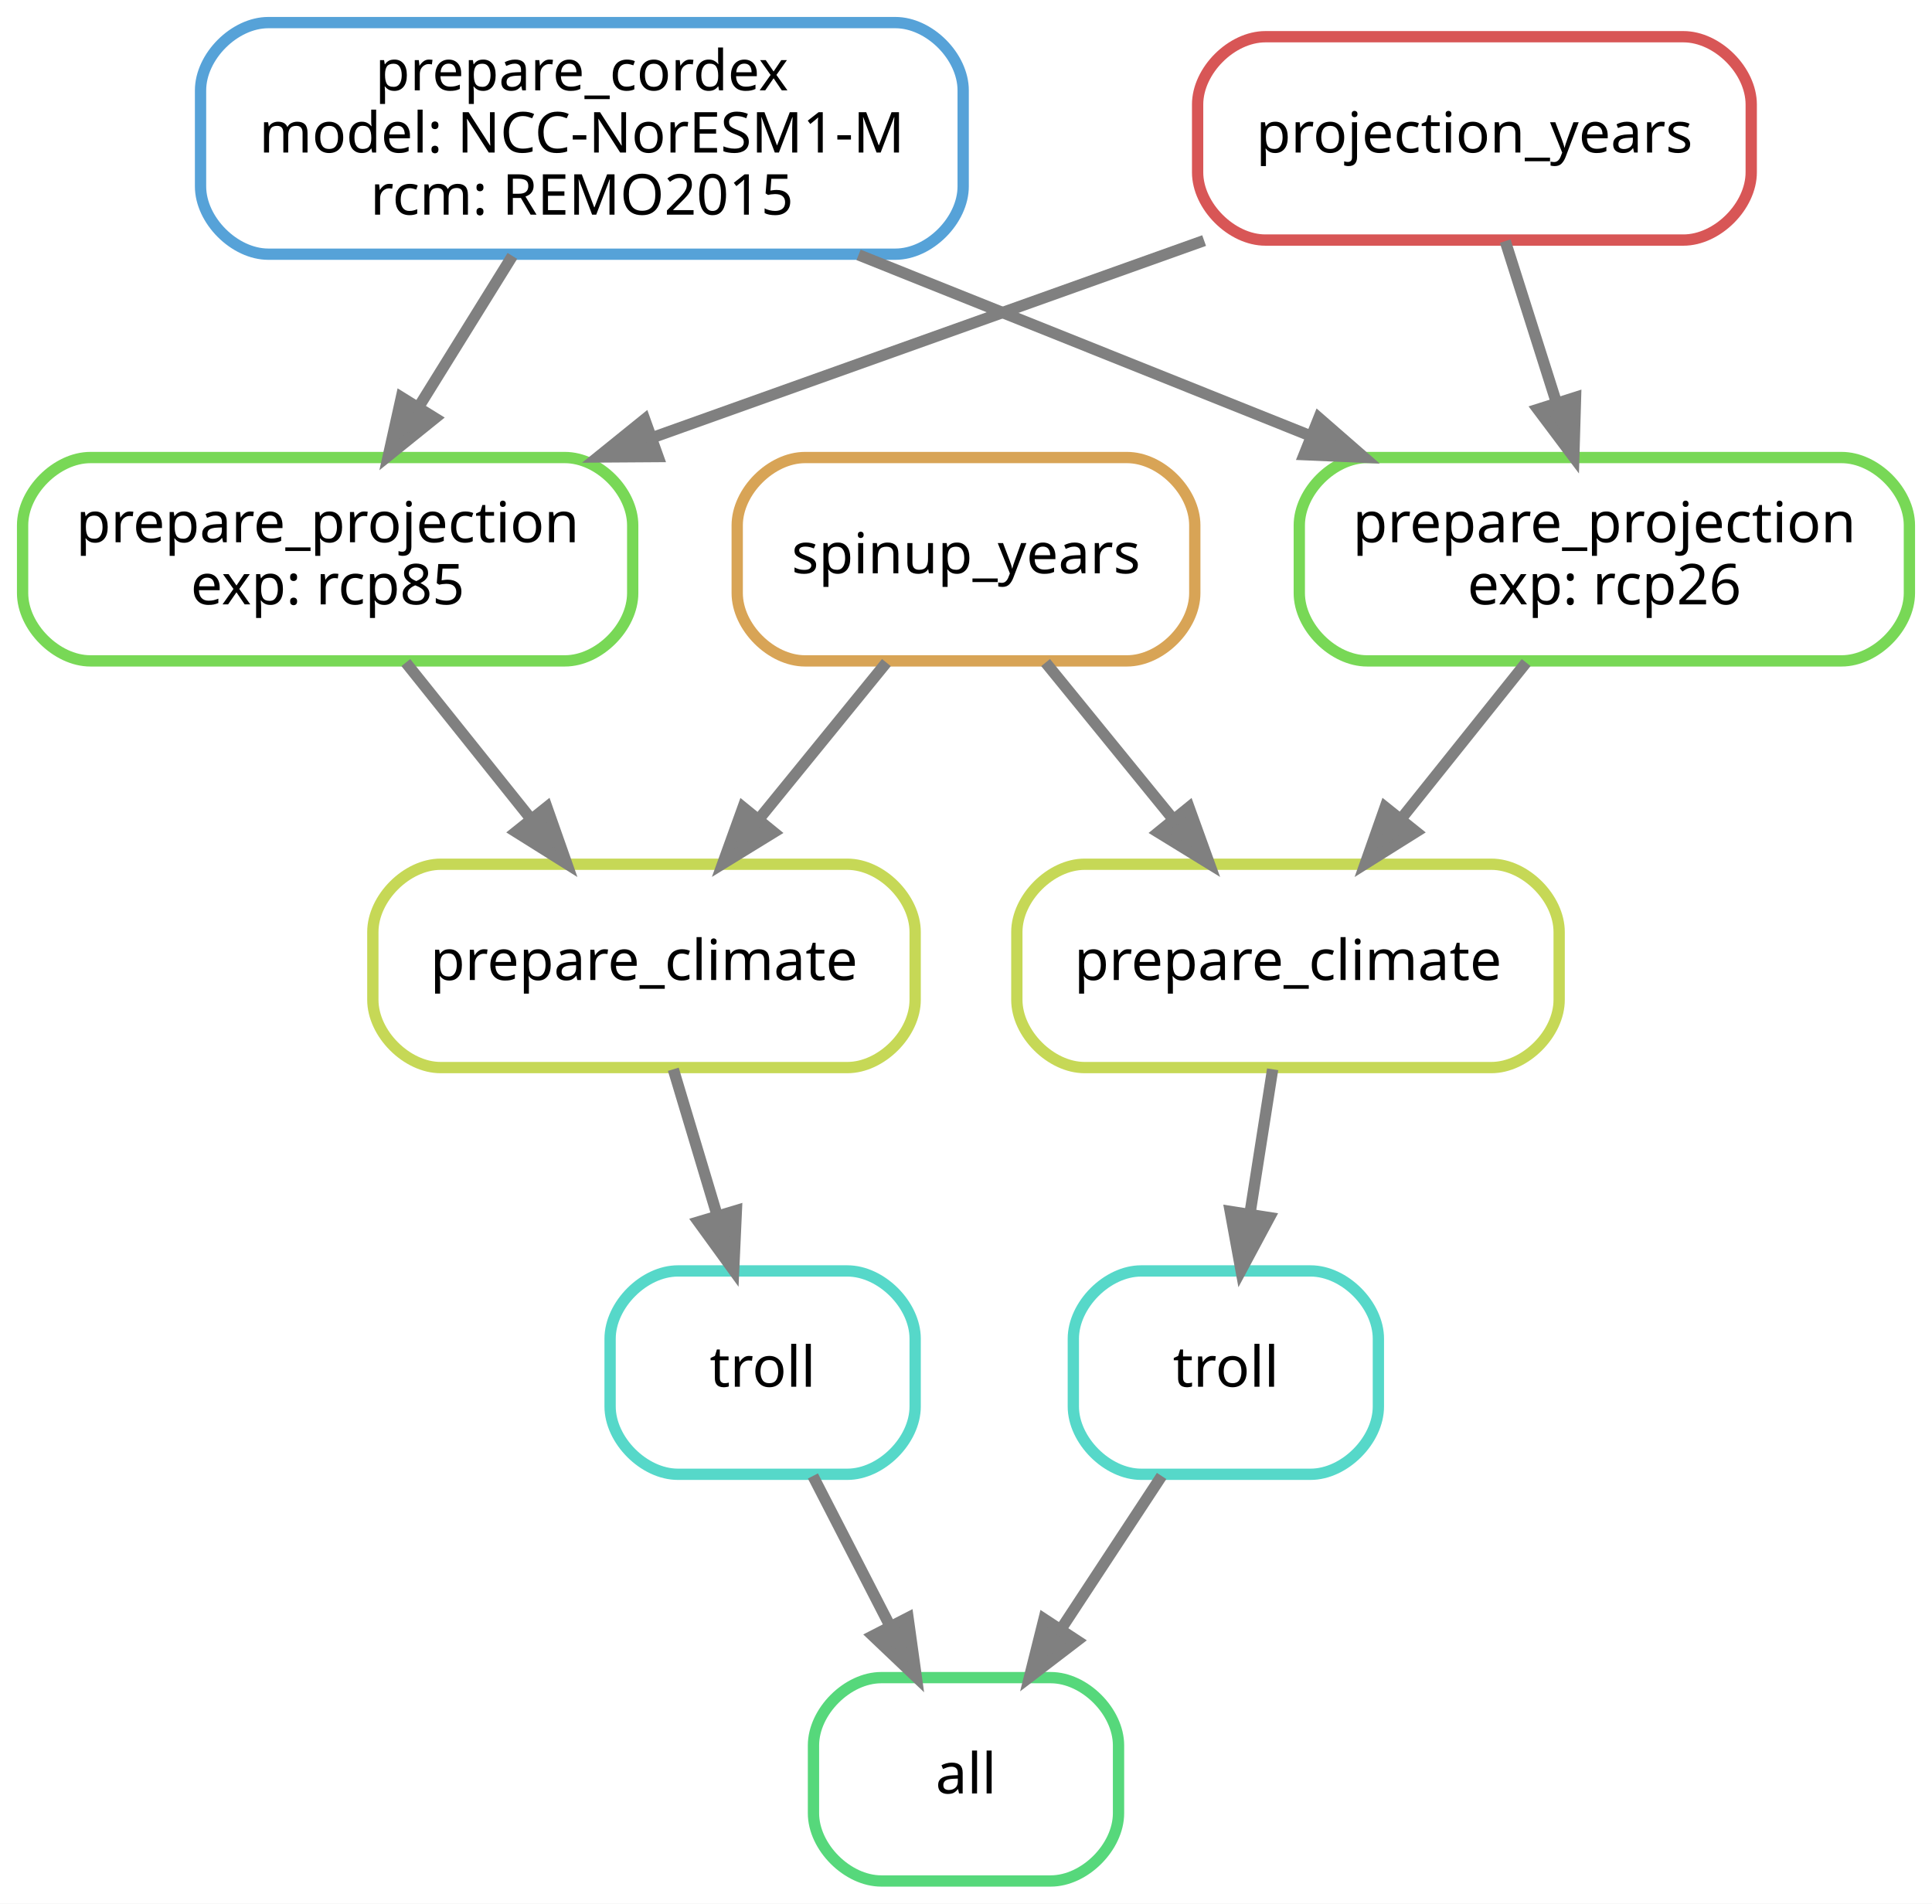
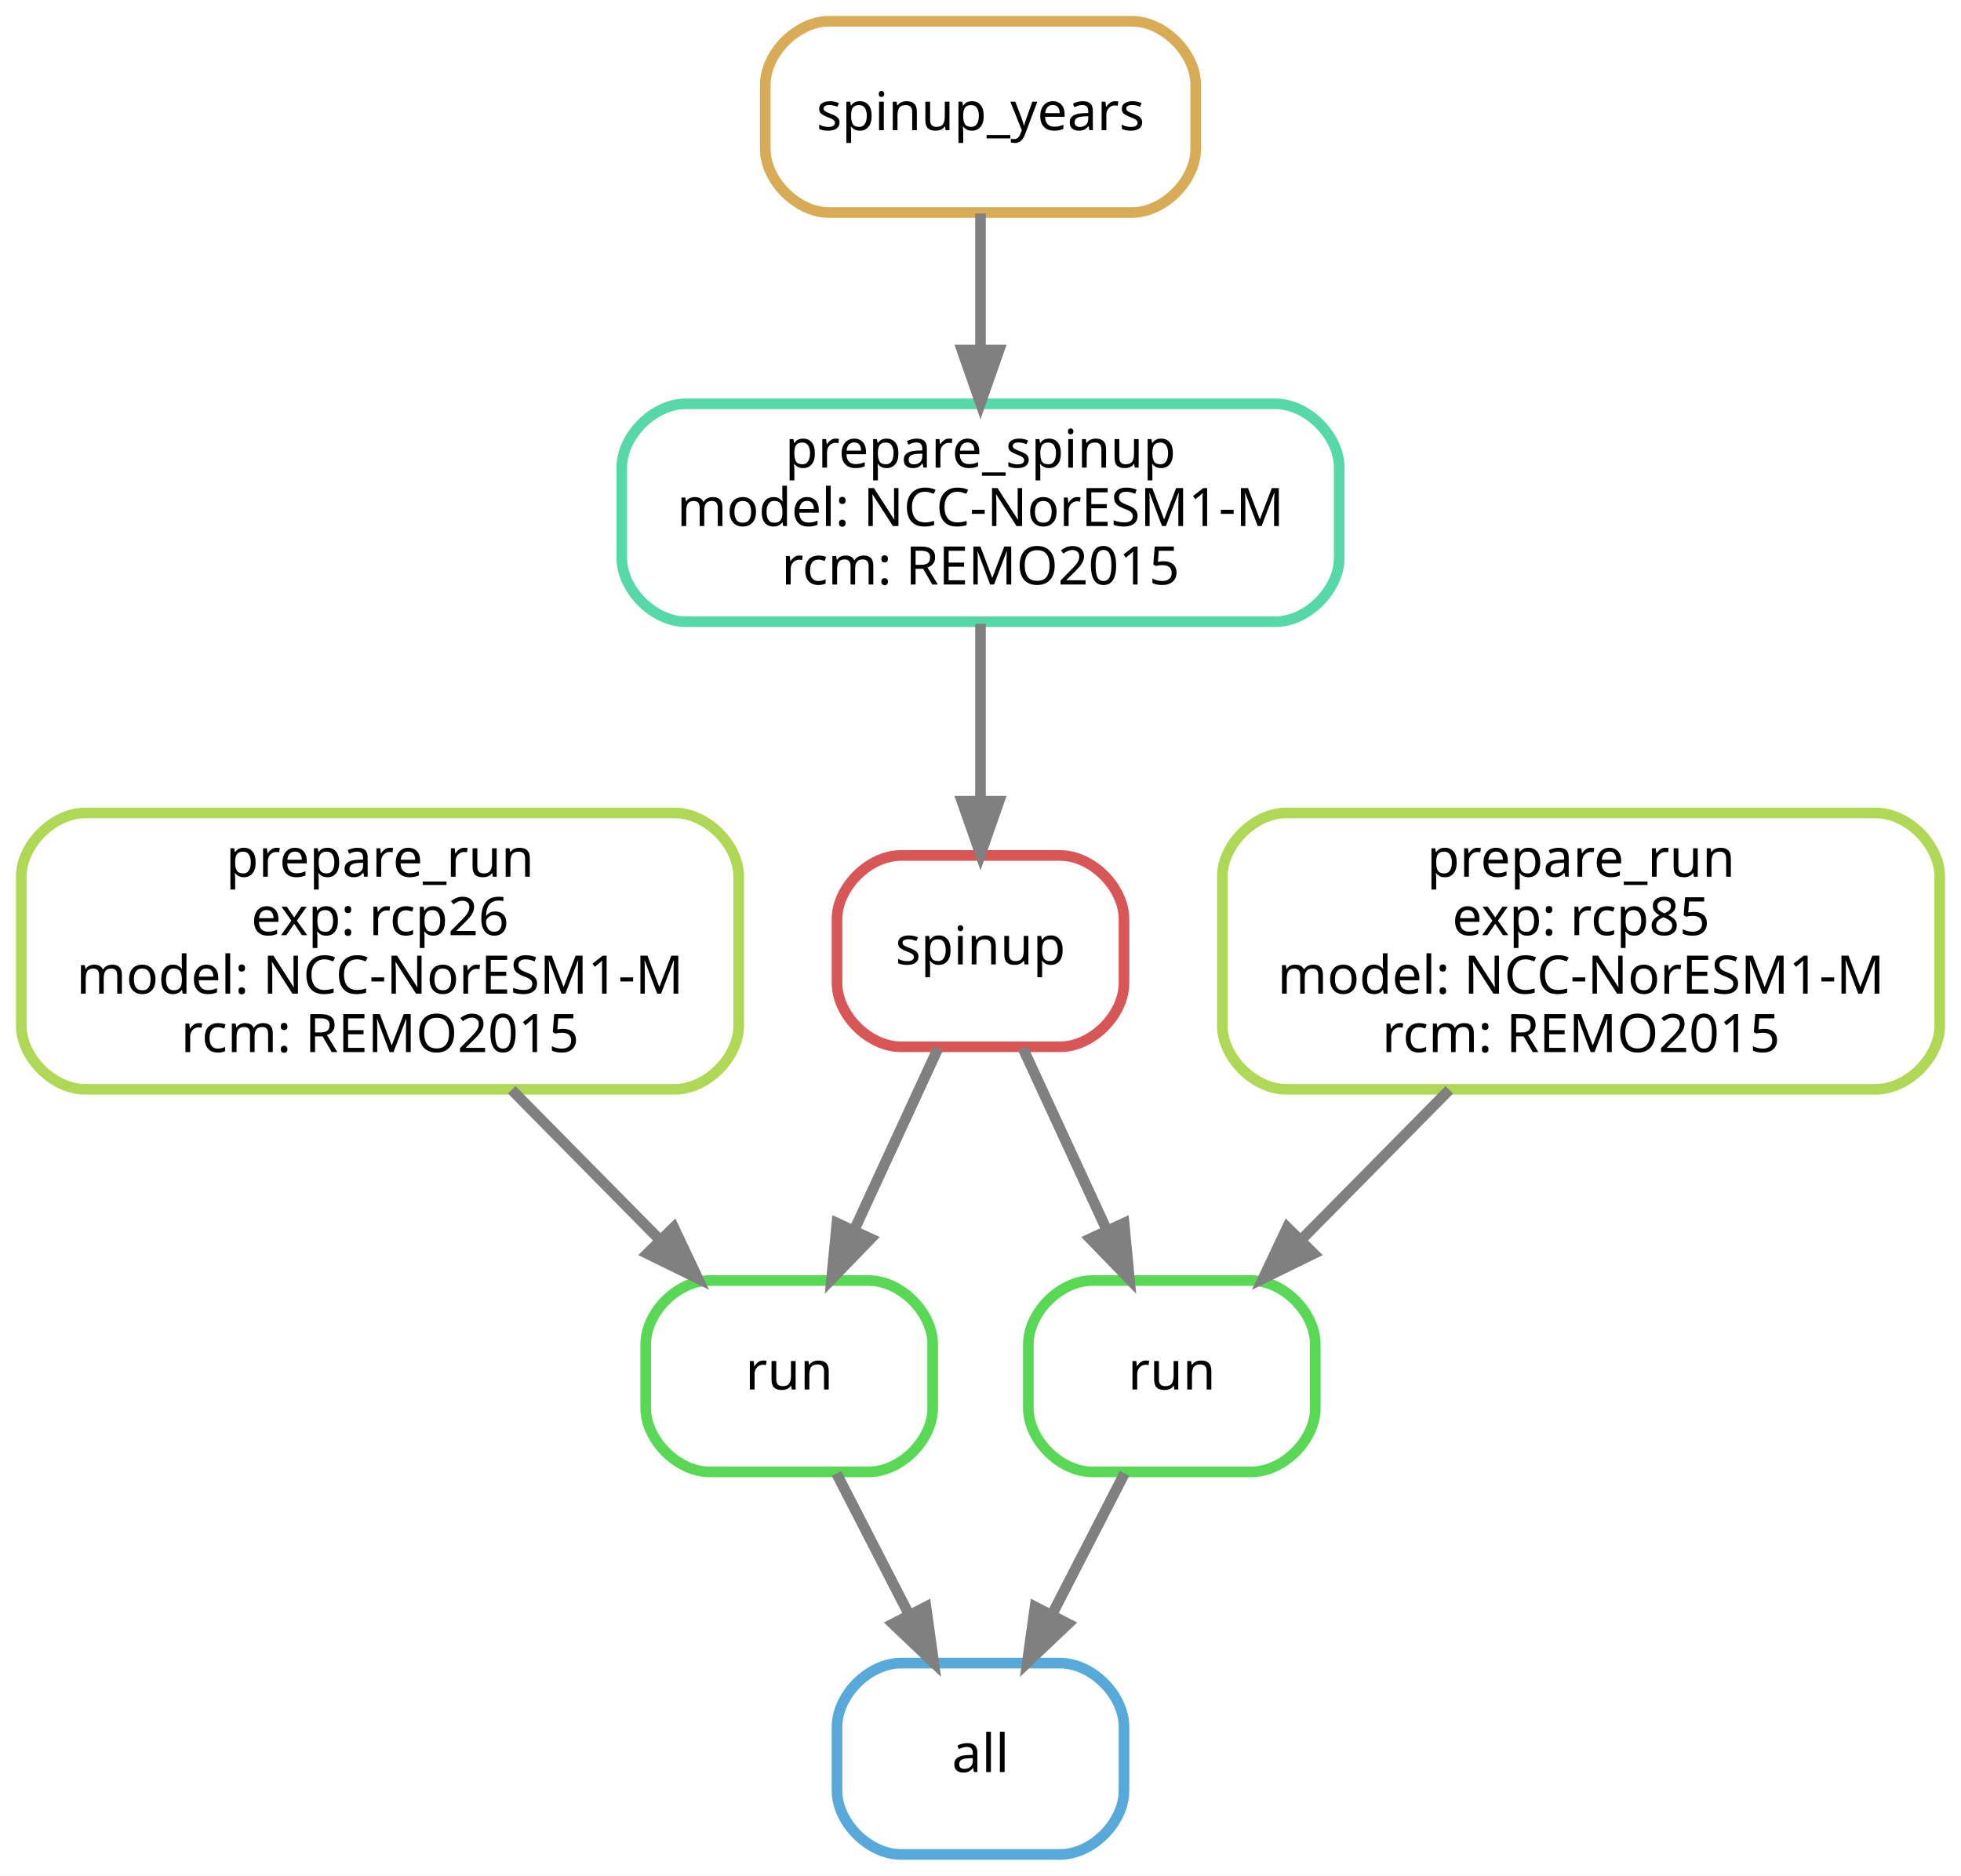
- <svg xmlns="http://www.w3.org/2000/svg" width="342pt" height="337pt" viewBox="0.00 0.00 342.00 337.00">
-   <g id="graph0" class="graph" transform="scale(1 1) rotate(0) translate(4 333)">
-     <polygon fill="white" stroke="transparent" points="-4,4 -4,-333 338,-333 338,4 -4,4" />
+ <svg xmlns="http://www.w3.org/2000/svg" width="369pt" height="353pt" viewBox="0.00 0.00 369.00 353.00">
+   <g id="graph0" class="graph" transform="scale(1 1) rotate(0) translate(4 349)">
+     <polygon fill="white" stroke="transparent" points="-4,4 -4,-349 365,-349 365,4 -4,4" />
    <g id="node1" class="node">
-       <path fill="none" stroke="#56d87b" stroke-width="2" d="M182,-36C182,-36 152,-36 152,-36 146,-36 140,-30 140,-24 140,-24 140,-12 140,-12 140,-6 146,0 152,0 152,0 182,0 182,0 188,0 194,-6 194,-12 194,-12 194,-24 194,-24 194,-30 188,-36 182,-36" />
-       <text text-anchor="middle" x="167" y="-15.5" font-family="sans" font-size="10.00">all</text>
+       <path fill="none" stroke="#56a9d8" stroke-width="2" d="M195.5,-36C195.5,-36 165.5,-36 165.5,-36 159.5,-36 153.5,-30 153.5,-24 153.5,-24 153.5,-12 153.5,-12 153.5,-6 159.5,0 165.5,0 165.5,0 195.5,0 195.5,0 201.5,0 207.5,-6 207.5,-12 207.5,-12 207.5,-24 207.5,-24 207.5,-30 201.5,-36 195.5,-36" />
+       <text text-anchor="middle" x="180.5" y="-15.5" font-family="sans" font-size="10.00">all</text>
    </g>
    <g id="node2" class="node">
-       <path fill="none" stroke="#56d8c9" stroke-width="2" d="M228,-108C228,-108 198,-108 198,-108 192,-108 186,-102 186,-96 186,-96 186,-84 186,-84 186,-78 192,-72 198,-72 198,-72 228,-72 228,-72 234,-72 240,-78 240,-84 240,-84 240,-96 240,-96 240,-102 234,-108 228,-108" />
-       <text text-anchor="middle" x="213" y="-87.5" font-family="sans" font-size="10.00">troll</text>
+       <path fill="none" stroke="#59d856" stroke-width="2" d="M159.5,-108C159.5,-108 129.5,-108 129.5,-108 123.5,-108 117.5,-102 117.5,-96 117.5,-96 117.5,-84 117.5,-84 117.5,-78 123.5,-72 129.5,-72 129.5,-72 159.5,-72 159.5,-72 165.5,-72 171.5,-78 171.5,-84 171.5,-84 171.5,-96 171.5,-96 171.5,-102 165.5,-108 159.5,-108" />
+       <text text-anchor="middle" x="144.5" y="-87.5" font-family="sans" font-size="10.00">run</text>
    </g>
    <g id="edge1" class="edge">
-       <path fill="none" stroke="grey" stroke-width="2" d="M201.63,-71.7C196.28,-63.56 189.8,-53.69 183.89,-44.7" />
-       <polygon fill="grey" stroke="grey" stroke-width="2" points="186.66,-42.54 178.24,-36.1 180.81,-46.38 186.66,-42.54" />
+       <path fill="none" stroke="grey" stroke-width="2" d="M153.4,-71.7C157.5,-63.73 162.45,-54.1 166.99,-45.26" />
+       <polygon fill="grey" stroke="grey" stroke-width="2" points="170.24,-46.6 171.7,-36.1 164.02,-43.4 170.24,-46.6" />
    </g>
    <g id="node3" class="node">
-       <path fill="none" stroke="#c6d856" stroke-width="2" d="M260,-180C260,-180 188,-180 188,-180 182,-180 176,-174 176,-168 176,-168 176,-156 176,-156 176,-150 182,-144 188,-144 188,-144 260,-144 260,-144 266,-144 272,-150 272,-156 272,-156 272,-168 272,-168 272,-174 266,-180 260,-180" />
-       <text text-anchor="middle" x="224" y="-159.5" font-family="sans" font-size="10.00">prepare_climate</text>
+       <path fill="none" stroke="#afd856" stroke-width="2" d="M123,-196C123,-196 12,-196 12,-196 6,-196 0,-190 0,-184 0,-184 0,-156 0,-156 0,-150 6,-144 12,-144 12,-144 123,-144 123,-144 129,-144 135,-150 135,-156 135,-156 135,-184 135,-184 135,-190 129,-196 123,-196" />
+       <text text-anchor="middle" x="67.5" y="-184" font-family="sans" font-size="10.00">prepare_run</text>
+       <text text-anchor="middle" x="67.5" y="-173" font-family="sans" font-size="10.00">exp: rcp26</text>
+       <text text-anchor="middle" x="67.5" y="-162" font-family="sans" font-size="10.00">model: NCC-NorESM1-M</text>
+       <text text-anchor="middle" x="67.5" y="-151" font-family="sans" font-size="10.00">rcm: REMO2015</text>
    </g>
    <g id="edge3" class="edge">
-       <path fill="none" stroke="grey" stroke-width="2" d="M221.28,-143.7C220.07,-135.98 218.61,-126.71 217.26,-118.11" />
-       <polygon fill="grey" stroke="grey" stroke-width="2" points="220.7,-117.44 215.69,-108.1 213.78,-118.53 220.7,-117.44" />
+       <path fill="none" stroke="grey" stroke-width="2" d="M92.29,-143.89C101.22,-134.84 111.28,-124.65 120.17,-115.65" />
+       <polygon fill="grey" stroke="grey" stroke-width="2" points="122.78,-117.99 127.31,-108.41 117.8,-113.07 122.78,-117.99" />
    </g>
    <g id="node4" class="node">
-       <path fill="none" stroke="#78d856" stroke-width="2" d="M322,-252C322,-252 238,-252 238,-252 232,-252 226,-246 226,-240 226,-240 226,-228 226,-228 226,-222 232,-216 238,-216 238,-216 322,-216 322,-216 328,-216 334,-222 334,-228 334,-228 334,-240 334,-240 334,-246 328,-252 322,-252" />
-       <text text-anchor="middle" x="280" y="-237" font-family="sans" font-size="10.00">prepare_projection</text>
-       <text text-anchor="middle" x="280" y="-226" font-family="sans" font-size="10.00">exp: rcp26</text>
+       <path fill="none" stroke="#d85656" stroke-width="2" d="M195.5,-188C195.5,-188 165.5,-188 165.5,-188 159.5,-188 153.5,-182 153.5,-176 153.5,-176 153.5,-164 153.5,-164 153.5,-158 159.5,-152 165.5,-152 165.5,-152 195.5,-152 195.5,-152 201.5,-152 207.5,-158 207.5,-164 207.5,-164 207.5,-176 207.5,-176 207.5,-182 201.5,-188 195.5,-188" />
+       <text text-anchor="middle" x="180.5" y="-167.5" font-family="sans" font-size="10.00">spinup</text>
    </g>
    <g id="edge4" class="edge">
-       <path fill="none" stroke="grey" stroke-width="2" d="M266.16,-215.7C259.51,-207.39 251.42,-197.28 244.11,-188.14" />
-       <polygon fill="grey" stroke="grey" stroke-width="2" points="246.66,-185.73 237.68,-180.1 241.2,-190.1 246.66,-185.73" />
+       <path fill="none" stroke="grey" stroke-width="2" d="M172.51,-151.69C167.9,-141.69 162,-128.91 156.8,-117.65" />
+       <polygon fill="grey" stroke="grey" stroke-width="2" points="159.84,-115.88 152.47,-108.26 153.48,-118.81 159.84,-115.88" />
+     </g>
+     <g id="node7" class="node">
+       <path fill="none" stroke="#59d856" stroke-width="2" d="M231.5,-108C231.5,-108 201.5,-108 201.5,-108 195.5,-108 189.5,-102 189.5,-96 189.5,-96 189.5,-84 189.5,-84 189.5,-78 195.5,-72 201.5,-72 201.5,-72 231.5,-72 231.5,-72 237.5,-72 243.5,-78 243.5,-84 243.5,-84 243.5,-96 243.5,-96 243.5,-102 237.5,-108 231.5,-108" />
+       <text text-anchor="middle" x="216.5" y="-87.5" font-family="sans" font-size="10.00">run</text>
+     </g>
+     <g id="edge8" class="edge">
+       <path fill="none" stroke="grey" stroke-width="2" d="M188.49,-151.69C193.1,-141.69 199,-128.91 204.2,-117.65" />
+       <polygon fill="grey" stroke="grey" stroke-width="2" points="207.52,-118.81 208.53,-108.26 201.16,-115.88 207.52,-118.81" />
    </g>
    <g id="node5" class="node">
-       <path fill="none" stroke="#56a2d8" stroke-width="2" d="M154.5,-329C154.5,-329 43.5,-329 43.5,-329 37.5,-329 31.5,-323 31.5,-317 31.5,-317 31.5,-300 31.5,-300 31.5,-294 37.5,-288 43.5,-288 43.5,-288 154.5,-288 154.5,-288 160.5,-288 166.5,-294 166.5,-300 166.5,-300 166.5,-317 166.5,-317 166.5,-323 160.5,-329 154.5,-329" />
-       <text text-anchor="middle" x="99" y="-317" font-family="sans" font-size="10.00">prepare_cordex</text>
-       <text text-anchor="middle" x="99" y="-306" font-family="sans" font-size="10.00">model: NCC-NorESM1-M</text>
-       <text text-anchor="middle" x="99" y="-295" font-family="sans" font-size="10.00">rcm: REMO2015</text>
+       <path fill="none" stroke="#56d8a9" stroke-width="2" d="M236,-273C236,-273 125,-273 125,-273 119,-273 113,-267 113,-261 113,-261 113,-244 113,-244 113,-238 119,-232 125,-232 125,-232 236,-232 236,-232 242,-232 248,-238 248,-244 248,-244 248,-261 248,-261 248,-267 242,-273 236,-273" />
+       <text text-anchor="middle" x="180.5" y="-261" font-family="sans" font-size="10.00">prepare_spinup</text>
+       <text text-anchor="middle" x="180.5" y="-250" font-family="sans" font-size="10.00">model: NCC-NorESM1-M</text>
+       <text text-anchor="middle" x="180.5" y="-239" font-family="sans" font-size="10.00">rcm: REMO2015</text>
+     </g>
+     <g id="edge5" class="edge">
+       <path fill="none" stroke="grey" stroke-width="2" d="M180.5,-231.6C180.5,-221.61 180.5,-209.36 180.5,-198.49" />
+       <polygon fill="grey" stroke="grey" stroke-width="2" points="184,-198.22 180.5,-188.22 177,-198.22 184,-198.22" />
+     </g>
+     <g id="node6" class="node">
+       <path fill="none" stroke="#d8ac56" stroke-width="2" d="M209,-345C209,-345 152,-345 152,-345 146,-345 140,-339 140,-333 140,-333 140,-321 140,-321 140,-315 146,-309 152,-309 152,-309 209,-309 209,-309 215,-309 221,-315 221,-321 221,-321 221,-333 221,-333 221,-339 215,-345 209,-345" />
+       <text text-anchor="middle" x="180.5" y="-324.5" font-family="sans" font-size="10.00">spinup_years</text>
    </g>
    <g id="edge6" class="edge">
-       <path fill="none" stroke="grey" stroke-width="2" d="M147.98,-287.88C172.77,-277.95 202.86,-265.9 228.05,-255.81" />
-       <polygon fill="grey" stroke="grey" stroke-width="2" points="229.46,-259.01 237.44,-252.05 226.86,-252.51 229.46,-259.01" />
+       <path fill="none" stroke="grey" stroke-width="2" d="M180.5,-308.82C180.5,-301.2 180.5,-292 180.5,-283.32" />
+       <polygon fill="grey" stroke="grey" stroke-width="2" points="184,-283.12 180.5,-273.12 177,-283.12 184,-283.12" />
    </g>
-     <g id="node10" class="node">
-       <path fill="none" stroke="#78d856" stroke-width="2" d="M96,-252C96,-252 12,-252 12,-252 6,-252 0,-246 0,-240 0,-240 0,-228 0,-228 0,-222 6,-216 12,-216 12,-216 96,-216 96,-216 102,-216 108,-222 108,-228 108,-228 108,-240 108,-240 108,-246 102,-252 96,-252" />
-       <text text-anchor="middle" x="54" y="-237" font-family="sans" font-size="10.00">prepare_projection</text>
-       <text text-anchor="middle" x="54" y="-226" font-family="sans" font-size="10.00">exp: rcp85</text>
+     <g id="edge2" class="edge">
+       <path fill="none" stroke="grey" stroke-width="2" d="M207.6,-71.7C203.5,-63.73 198.55,-54.1 194.01,-45.26" />
+       <polygon fill="grey" stroke="grey" stroke-width="2" points="196.98,-43.4 189.3,-36.1 190.76,-46.6 196.98,-43.4" />
    </g>
-     <g id="edge11" class="edge">
-       <path fill="none" stroke="grey" stroke-width="2" d="M86.7,-287.69C81.6,-279.47 75.62,-269.83 70.17,-261.05" />
-       <polygon fill="grey" stroke="grey" stroke-width="2" points="73,-258.97 64.75,-252.32 67.05,-262.66 73,-258.97" />
-     </g>
-     <g id="node6" class="node">
-       <path fill="none" stroke="#d85656" stroke-width="2" d="M294,-326.5C294,-326.5 220,-326.5 220,-326.5 214,-326.5 208,-320.5 208,-314.5 208,-314.5 208,-302.5 208,-302.5 208,-296.5 214,-290.5 220,-290.5 220,-290.5 294,-290.5 294,-290.5 300,-290.5 306,-296.5 306,-302.5 306,-302.5 306,-314.5 306,-314.5 306,-320.5 300,-326.5 294,-326.5" />
-       <text text-anchor="middle" x="257" y="-306" font-family="sans" font-size="10.00">projection_years</text>
+     <g id="node8" class="node">
+       <path fill="none" stroke="#afd856" stroke-width="2" d="M349,-196C349,-196 238,-196 238,-196 232,-196 226,-190 226,-184 226,-184 226,-156 226,-156 226,-150 232,-144 238,-144 238,-144 349,-144 349,-144 355,-144 361,-150 361,-156 361,-156 361,-184 361,-184 361,-190 355,-196 349,-196" />
+       <text text-anchor="middle" x="293.5" y="-184" font-family="sans" font-size="10.00">prepare_run</text>
+       <text text-anchor="middle" x="293.5" y="-173" font-family="sans" font-size="10.00">exp: rcp85</text>
+       <text text-anchor="middle" x="293.5" y="-162" font-family="sans" font-size="10.00">model: NCC-NorESM1-M</text>
+       <text text-anchor="middle" x="293.5" y="-151" font-family="sans" font-size="10.00">rcm: REMO2015</text>
    </g>
    <g id="edge7" class="edge">
-       <path fill="none" stroke="grey" stroke-width="2" d="M262.45,-290.32C265.14,-281.83 268.45,-271.39 271.47,-261.88" />
-       <polygon fill="grey" stroke="grey" stroke-width="2" points="274.9,-262.65 274.59,-252.06 268.23,-260.53 274.9,-262.65" />
-     </g>
-     <g id="edge12" class="edge">
-       <path fill="none" stroke="grey" stroke-width="2" d="M209.15,-290.41C179.96,-279.98 142.45,-266.59 111.63,-255.58" />
-       <polygon fill="grey" stroke="grey" stroke-width="2" points="112.48,-252.17 101.88,-252.1 110.12,-258.76 112.48,-252.17" />
-     </g>
-     <g id="node7" class="node">
-       <path fill="none" stroke="#d8a456" stroke-width="2" d="M195.5,-252C195.5,-252 138.5,-252 138.5,-252 132.5,-252 126.5,-246 126.5,-240 126.5,-240 126.5,-228 126.5,-228 126.5,-222 132.5,-216 138.5,-216 138.5,-216 195.5,-216 195.5,-216 201.5,-216 207.5,-222 207.5,-228 207.5,-228 207.5,-240 207.5,-240 207.5,-246 201.5,-252 195.5,-252" />
-       <text text-anchor="middle" x="167" y="-231.5" font-family="sans" font-size="10.00">spinup_years</text>
-     </g>
-     <g id="edge5" class="edge">
-       <path fill="none" stroke="grey" stroke-width="2" d="M181.09,-215.7C187.92,-207.3 196.26,-197.07 203.76,-187.86" />
-       <polygon fill="grey" stroke="grey" stroke-width="2" points="206.47,-190.07 210.07,-180.1 201.04,-185.65 206.47,-190.07" />
-     </g>
-     <g id="node9" class="node">
-       <path fill="none" stroke="#c6d856" stroke-width="2" d="M146,-180C146,-180 74,-180 74,-180 68,-180 62,-174 62,-168 62,-168 62,-156 62,-156 62,-150 68,-144 74,-144 74,-144 146,-144 146,-144 152,-144 158,-150 158,-156 158,-156 158,-168 158,-168 158,-174 152,-180 146,-180" />
-       <text text-anchor="middle" x="110" y="-159.5" font-family="sans" font-size="10.00">prepare_climate</text>
-     </g>
-     <g id="edge10" class="edge">
-       <path fill="none" stroke="grey" stroke-width="2" d="M152.91,-215.7C146.08,-207.3 137.74,-197.07 130.24,-187.86" />
-       <polygon fill="grey" stroke="grey" stroke-width="2" points="132.96,-185.65 123.93,-180.1 127.53,-190.07 132.96,-185.65" />
-     </g>
-     <g id="node8" class="node">
-       <path fill="none" stroke="#56d8c9" stroke-width="2" d="M146,-108C146,-108 116,-108 116,-108 110,-108 104,-102 104,-96 104,-96 104,-84 104,-84 104,-78 110,-72 116,-72 116,-72 146,-72 146,-72 152,-72 158,-78 158,-84 158,-84 158,-96 158,-96 158,-102 152,-108 146,-108" />
-       <text text-anchor="middle" x="131" y="-87.5" font-family="sans" font-size="10.00">troll</text>
-     </g>
-     <g id="edge2" class="edge">
-       <path fill="none" stroke="grey" stroke-width="2" d="M139.9,-71.7C144,-63.73 148.95,-54.1 153.49,-45.26" />
-       <polygon fill="grey" stroke="grey" stroke-width="2" points="156.74,-46.6 158.2,-36.1 150.52,-43.4 156.74,-46.6" />
-     </g>
-     <g id="edge8" class="edge">
-       <path fill="none" stroke="grey" stroke-width="2" d="M115.19,-143.7C117.53,-135.9 120.35,-126.51 122.95,-117.83" />
-       <polygon fill="grey" stroke="grey" stroke-width="2" points="126.35,-118.69 125.87,-108.1 119.64,-116.68 126.35,-118.69" />
-     </g>
-     <g id="edge9" class="edge">
-       <path fill="none" stroke="grey" stroke-width="2" d="M67.84,-215.7C74.49,-207.39 82.58,-197.28 89.89,-188.14" />
-       <polygon fill="grey" stroke="grey" stroke-width="2" points="92.8,-190.1 96.32,-180.1 87.34,-185.73 92.8,-190.1" />
+       <path fill="none" stroke="grey" stroke-width="2" d="M268.71,-143.89C259.78,-134.84 249.72,-124.65 240.83,-115.65" />
+       <polygon fill="grey" stroke="grey" stroke-width="2" points="243.2,-113.07 233.69,-108.41 238.22,-117.99 243.2,-113.07" />
    </g>
  </g>
</svg>
